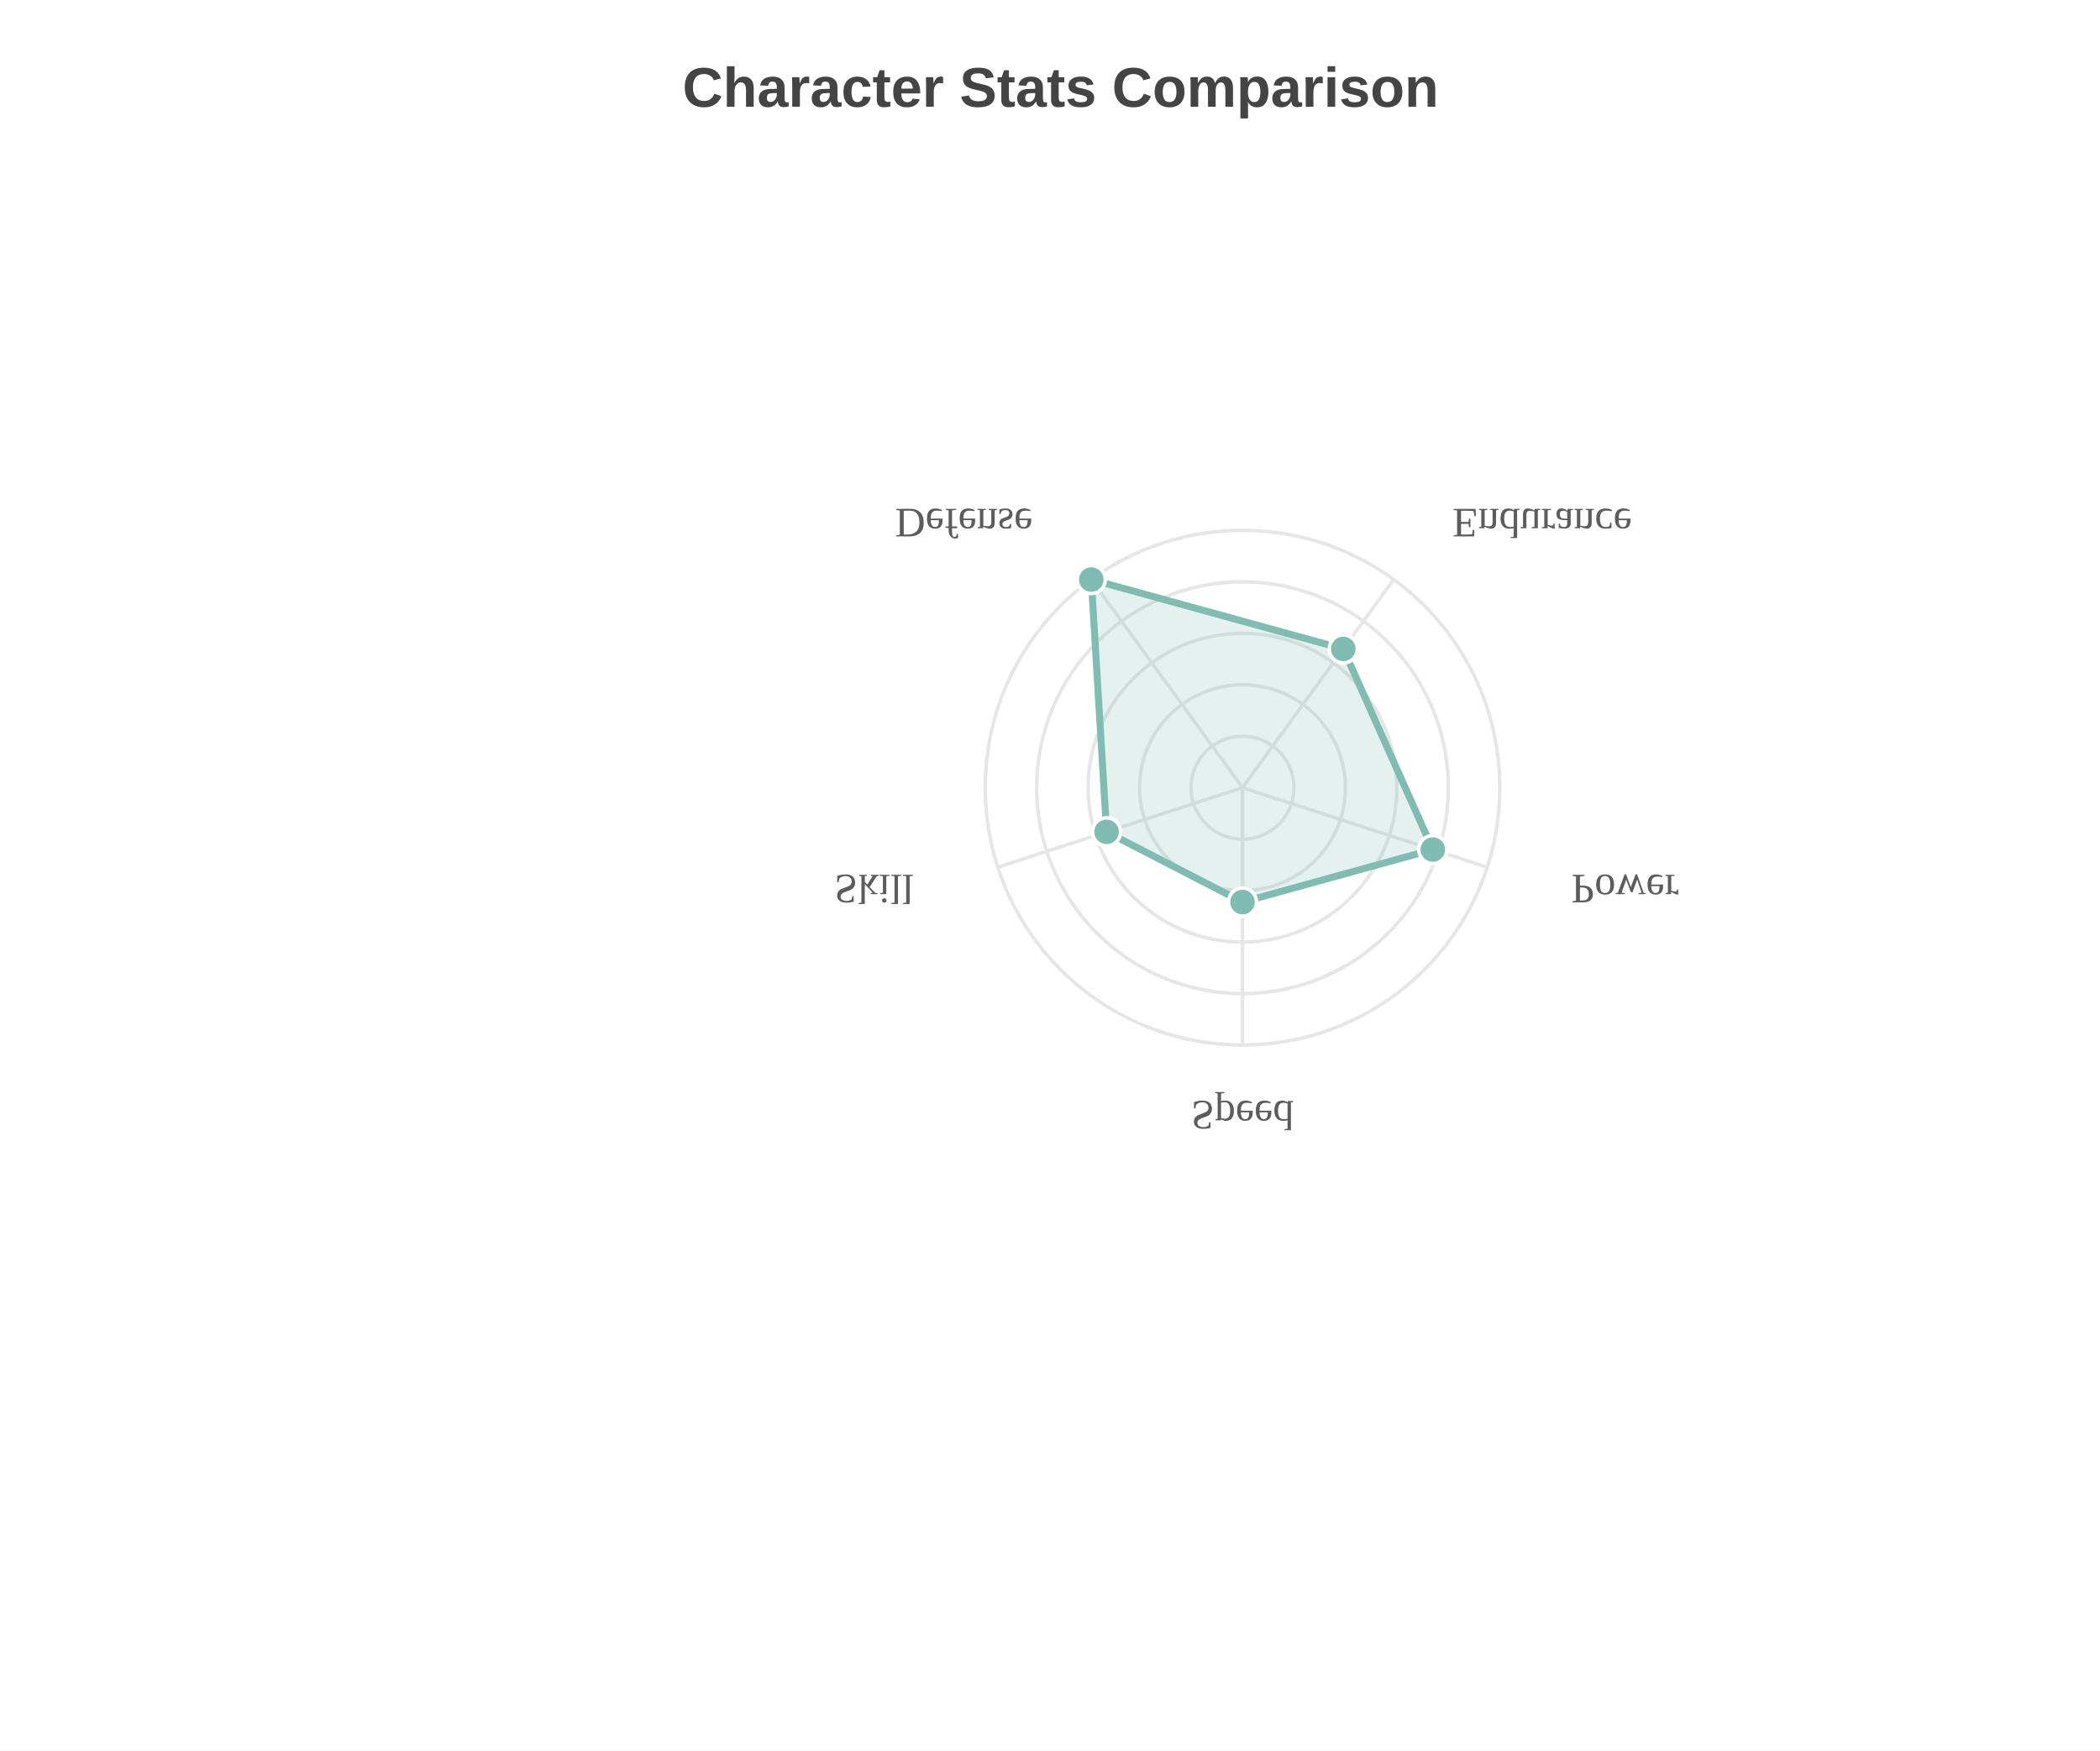
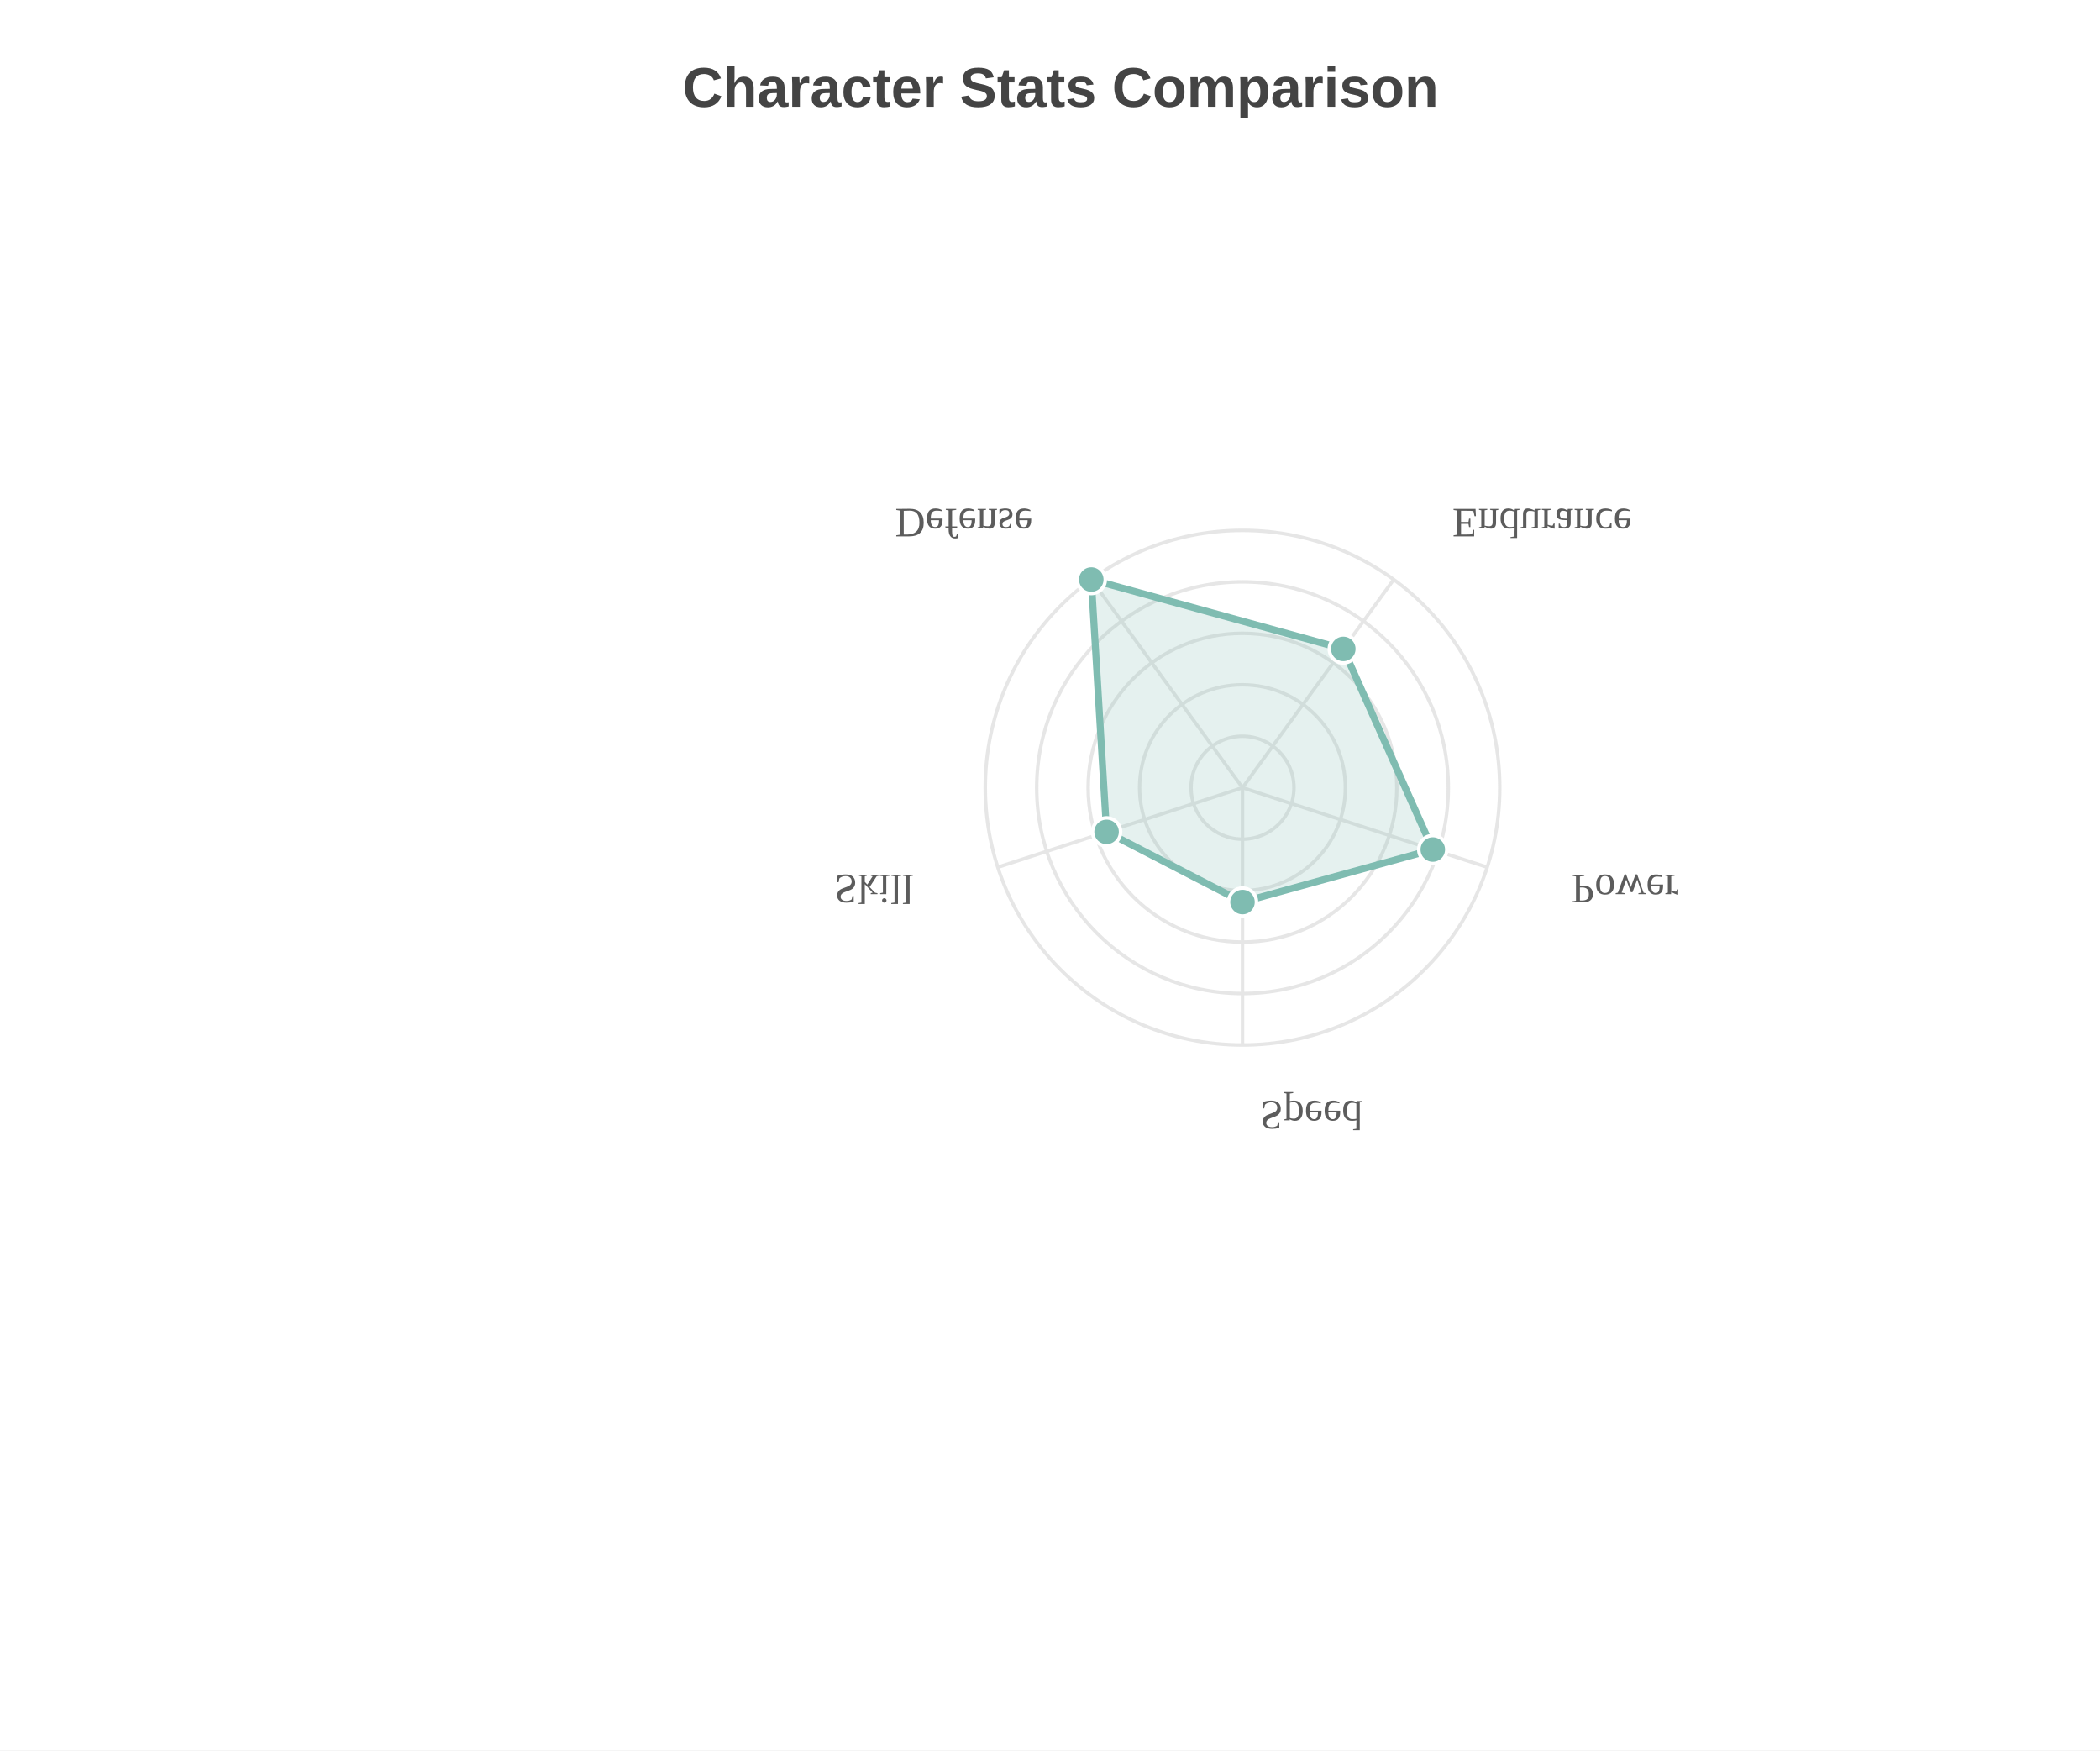
<svg xmlns="http://www.w3.org/2000/svg" width="600" height="500" viewBox="0 0 600 500">
  <path fill="white" d="M0 0 h600 v500 h-600 v-500Z" />
  <text transform="translate(-105.0, 18)" fill="#444444" font-family="Arial" font-weight="bold" font-size="16" x="300.0" y="12.5">Character Stats Comparison</text>
  <g opacity="0.8" transform="translate(-30.0, -25.0) rotate(180, 300.0, 250.0) scale(-1, 1) translate(-515.0, 0)">
    <circle cx="300.0" cy="250.0" r="14.7" fill="none" stroke="#e0e0e0" stroke-width="1" />
    <circle cx="300.0" cy="250.0" r="29.4" fill="none" stroke="#e0e0e0" stroke-width="1" />
    <circle cx="300.0" cy="250.0" r="44.1" fill="none" stroke="#e0e0e0" stroke-width="1" />
    <circle cx="300.0" cy="250.0" r="58.8" fill="none" stroke="#e0e0e0" stroke-width="1" />
    <circle cx="300.0" cy="250.0" r="73.5" fill="none" stroke="#e0e0e0" stroke-width="1" />
    <path d="M300.0 250.0 L300.0 176.5" stroke="#e0e0e0" stroke-width="1" />
-     <text x="300.0" y="160.5" fill="#333" font-size="12" text-anchor="middle">Speed</text>
+     <text x="305.0" y="160.5" fill="#333" font-size="12" text-anchor="start">Speed</text>
    <path d="M300.0 250.0 L369.903 227.287" stroke="#e0e0e0" stroke-width="1" />
    <text x="393.924" y="225.107" fill="#333" font-size="12" text-anchor="start">Power</text>
    <path d="M300.0 250.0 L343.202 309.463" stroke="#e0e0e0" stroke-width="1" />
    <text x="359.958" y="329.643" fill="#333" font-size="12" text-anchor="start">Endurance</text>
    <path d="M300.0 250.0 L256.798 309.463" stroke="#e0e0e0" stroke-width="1" />
    <text x="240.042" y="329.643" fill="#333" font-size="12" text-anchor="end">Defense</text>
    <path d="M300.0 250.0 L230.097 227.287" stroke="#e0e0e0" stroke-width="1" />
    <text x="206.076" y="225.107" fill="#333" font-size="12" text-anchor="end">Skill</text>
    <path d="M300.0,217.333 354.369,232.335 328.801,289.642 256.798,309.463 261.165,237.382 Z" fill="#5fab9e" fill-opacity="0.2" stroke="#5fab9e" stroke-width="2" />
    <circle cx="300.0" cy="217.333" r="4" fill="#5fab9e" stroke="white" stroke-width="1" />
    <circle cx="354.369" cy="232.335" r="4" fill="#5fab9e" stroke="white" stroke-width="1" />
    <circle cx="328.801" cy="289.642" r="4" fill="#5fab9e" stroke="white" stroke-width="1" />
    <circle cx="256.798" cy="309.463" r="4" fill="#5fab9e" stroke="white" stroke-width="1" />
    <circle cx="261.165" cy="237.382" r="4" fill="#5fab9e" stroke="white" stroke-width="1" />
  </g>
</svg>
